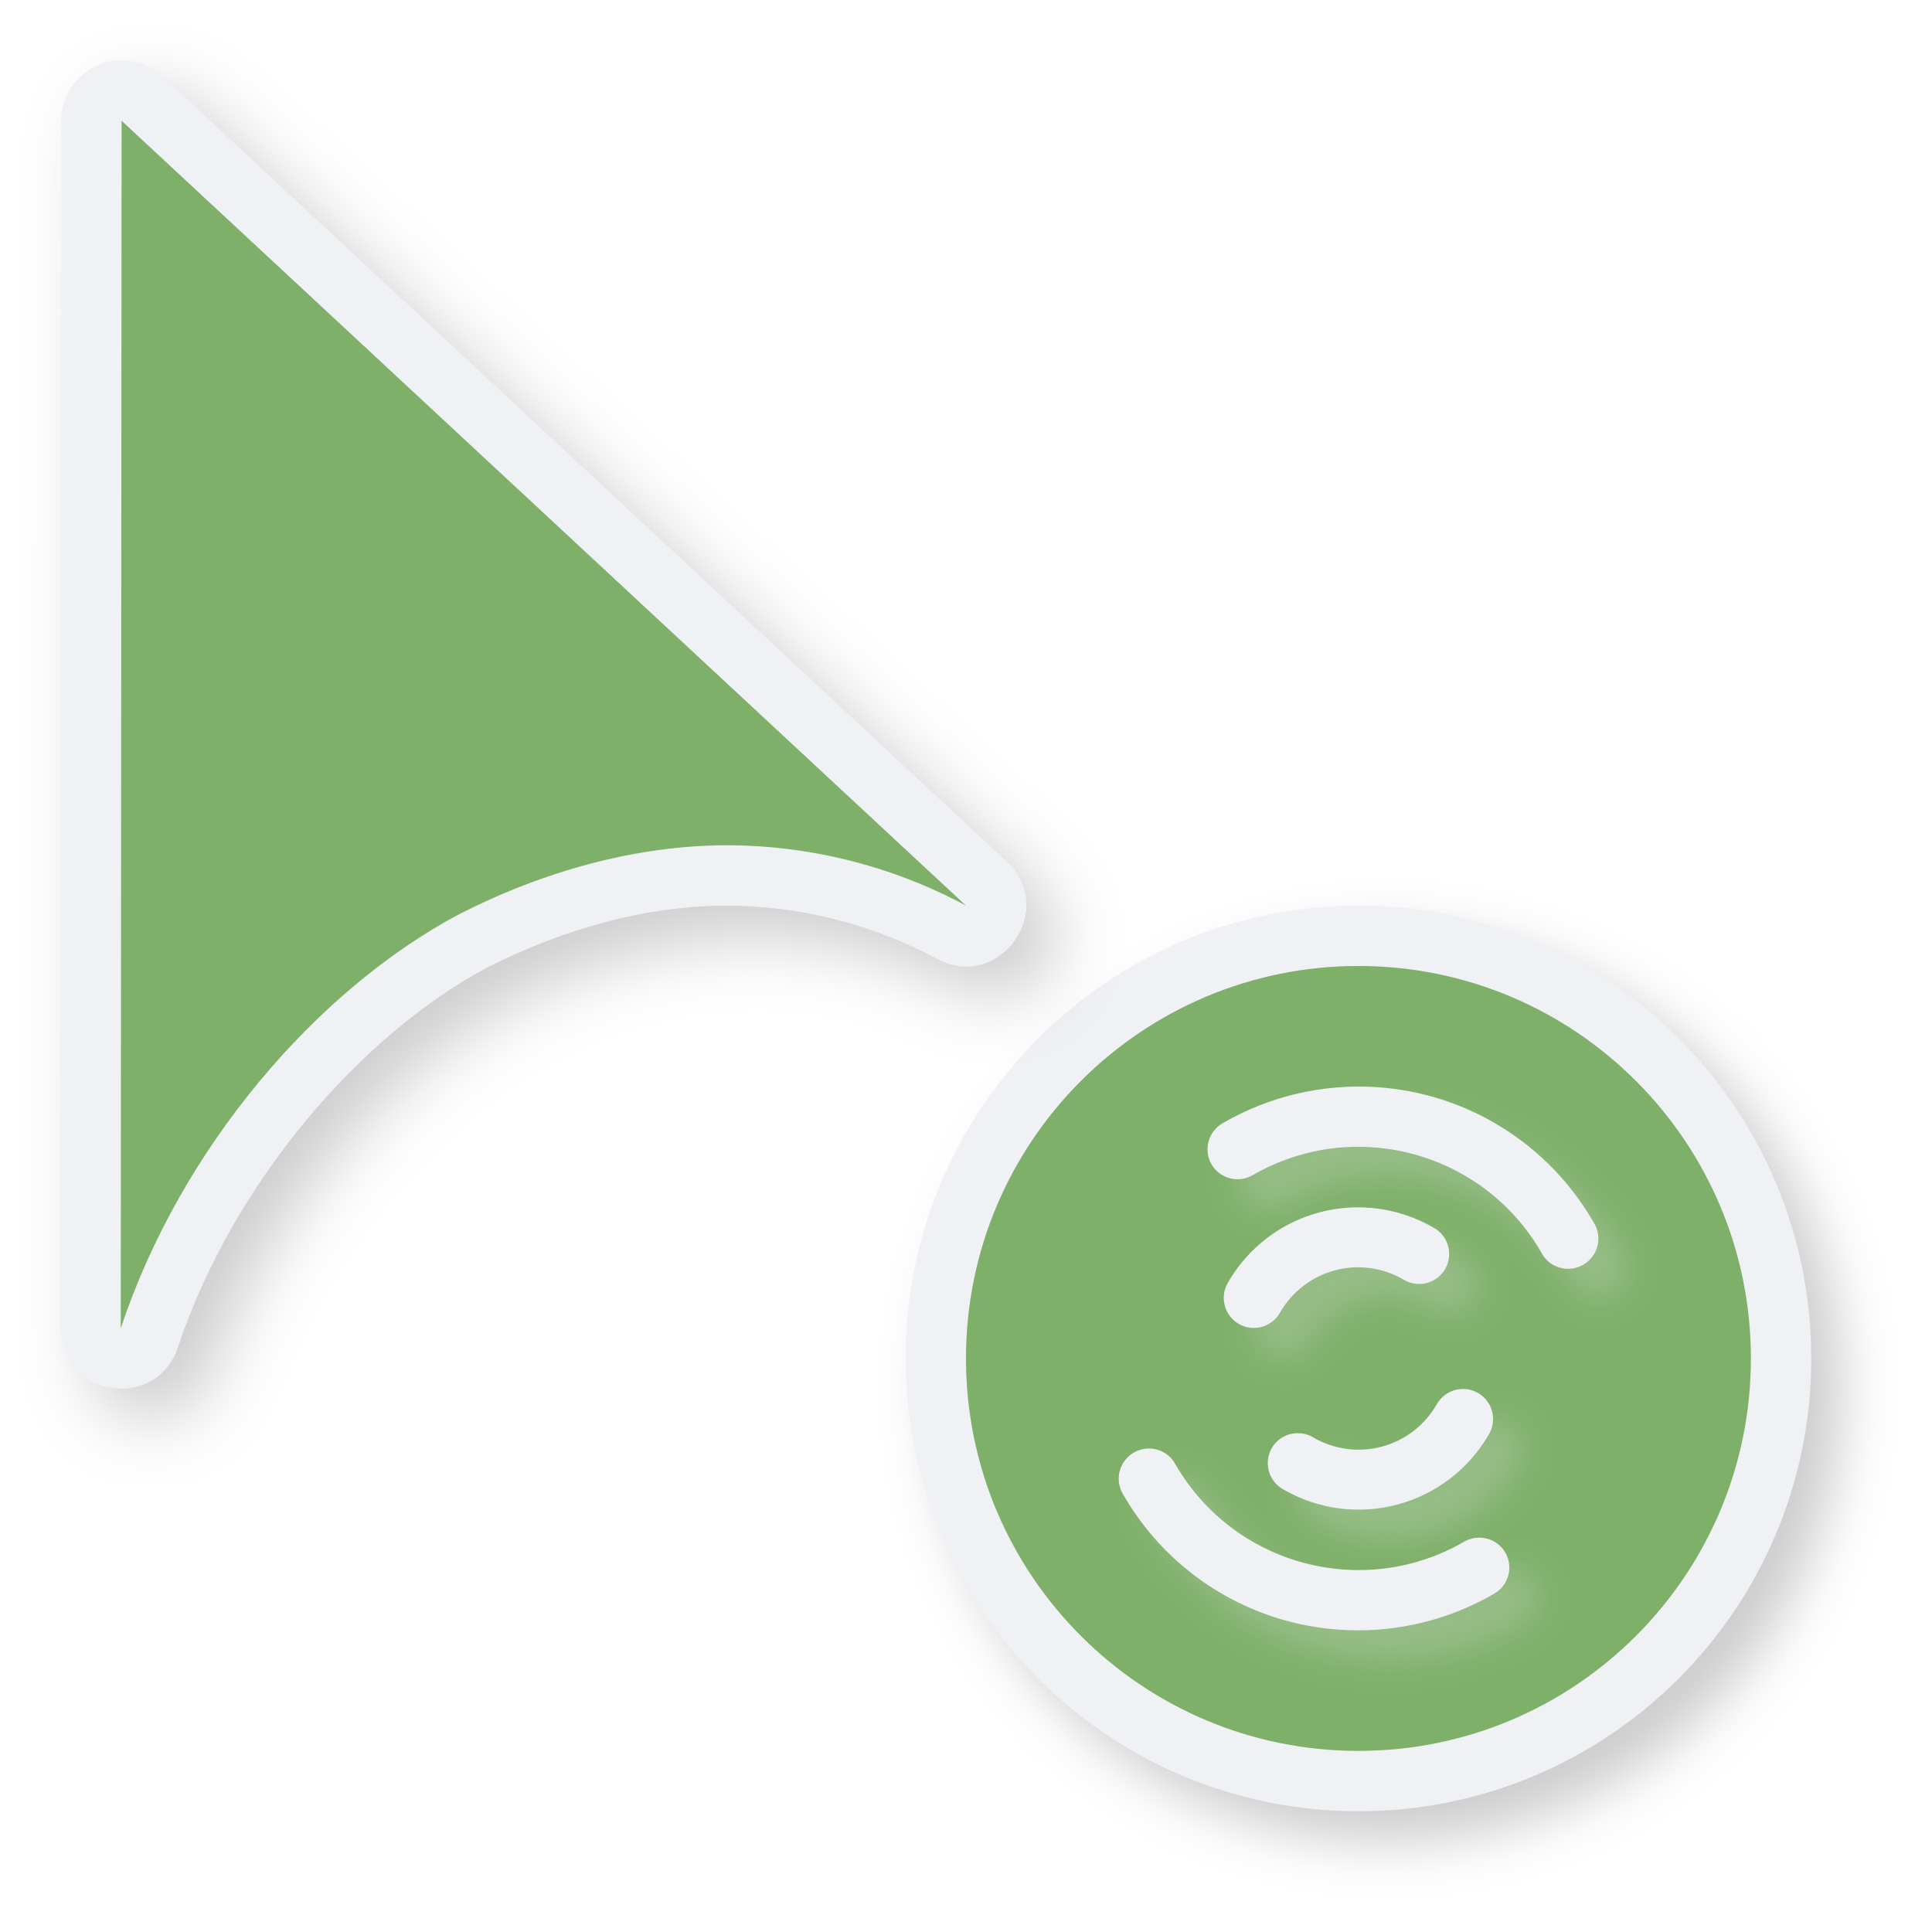
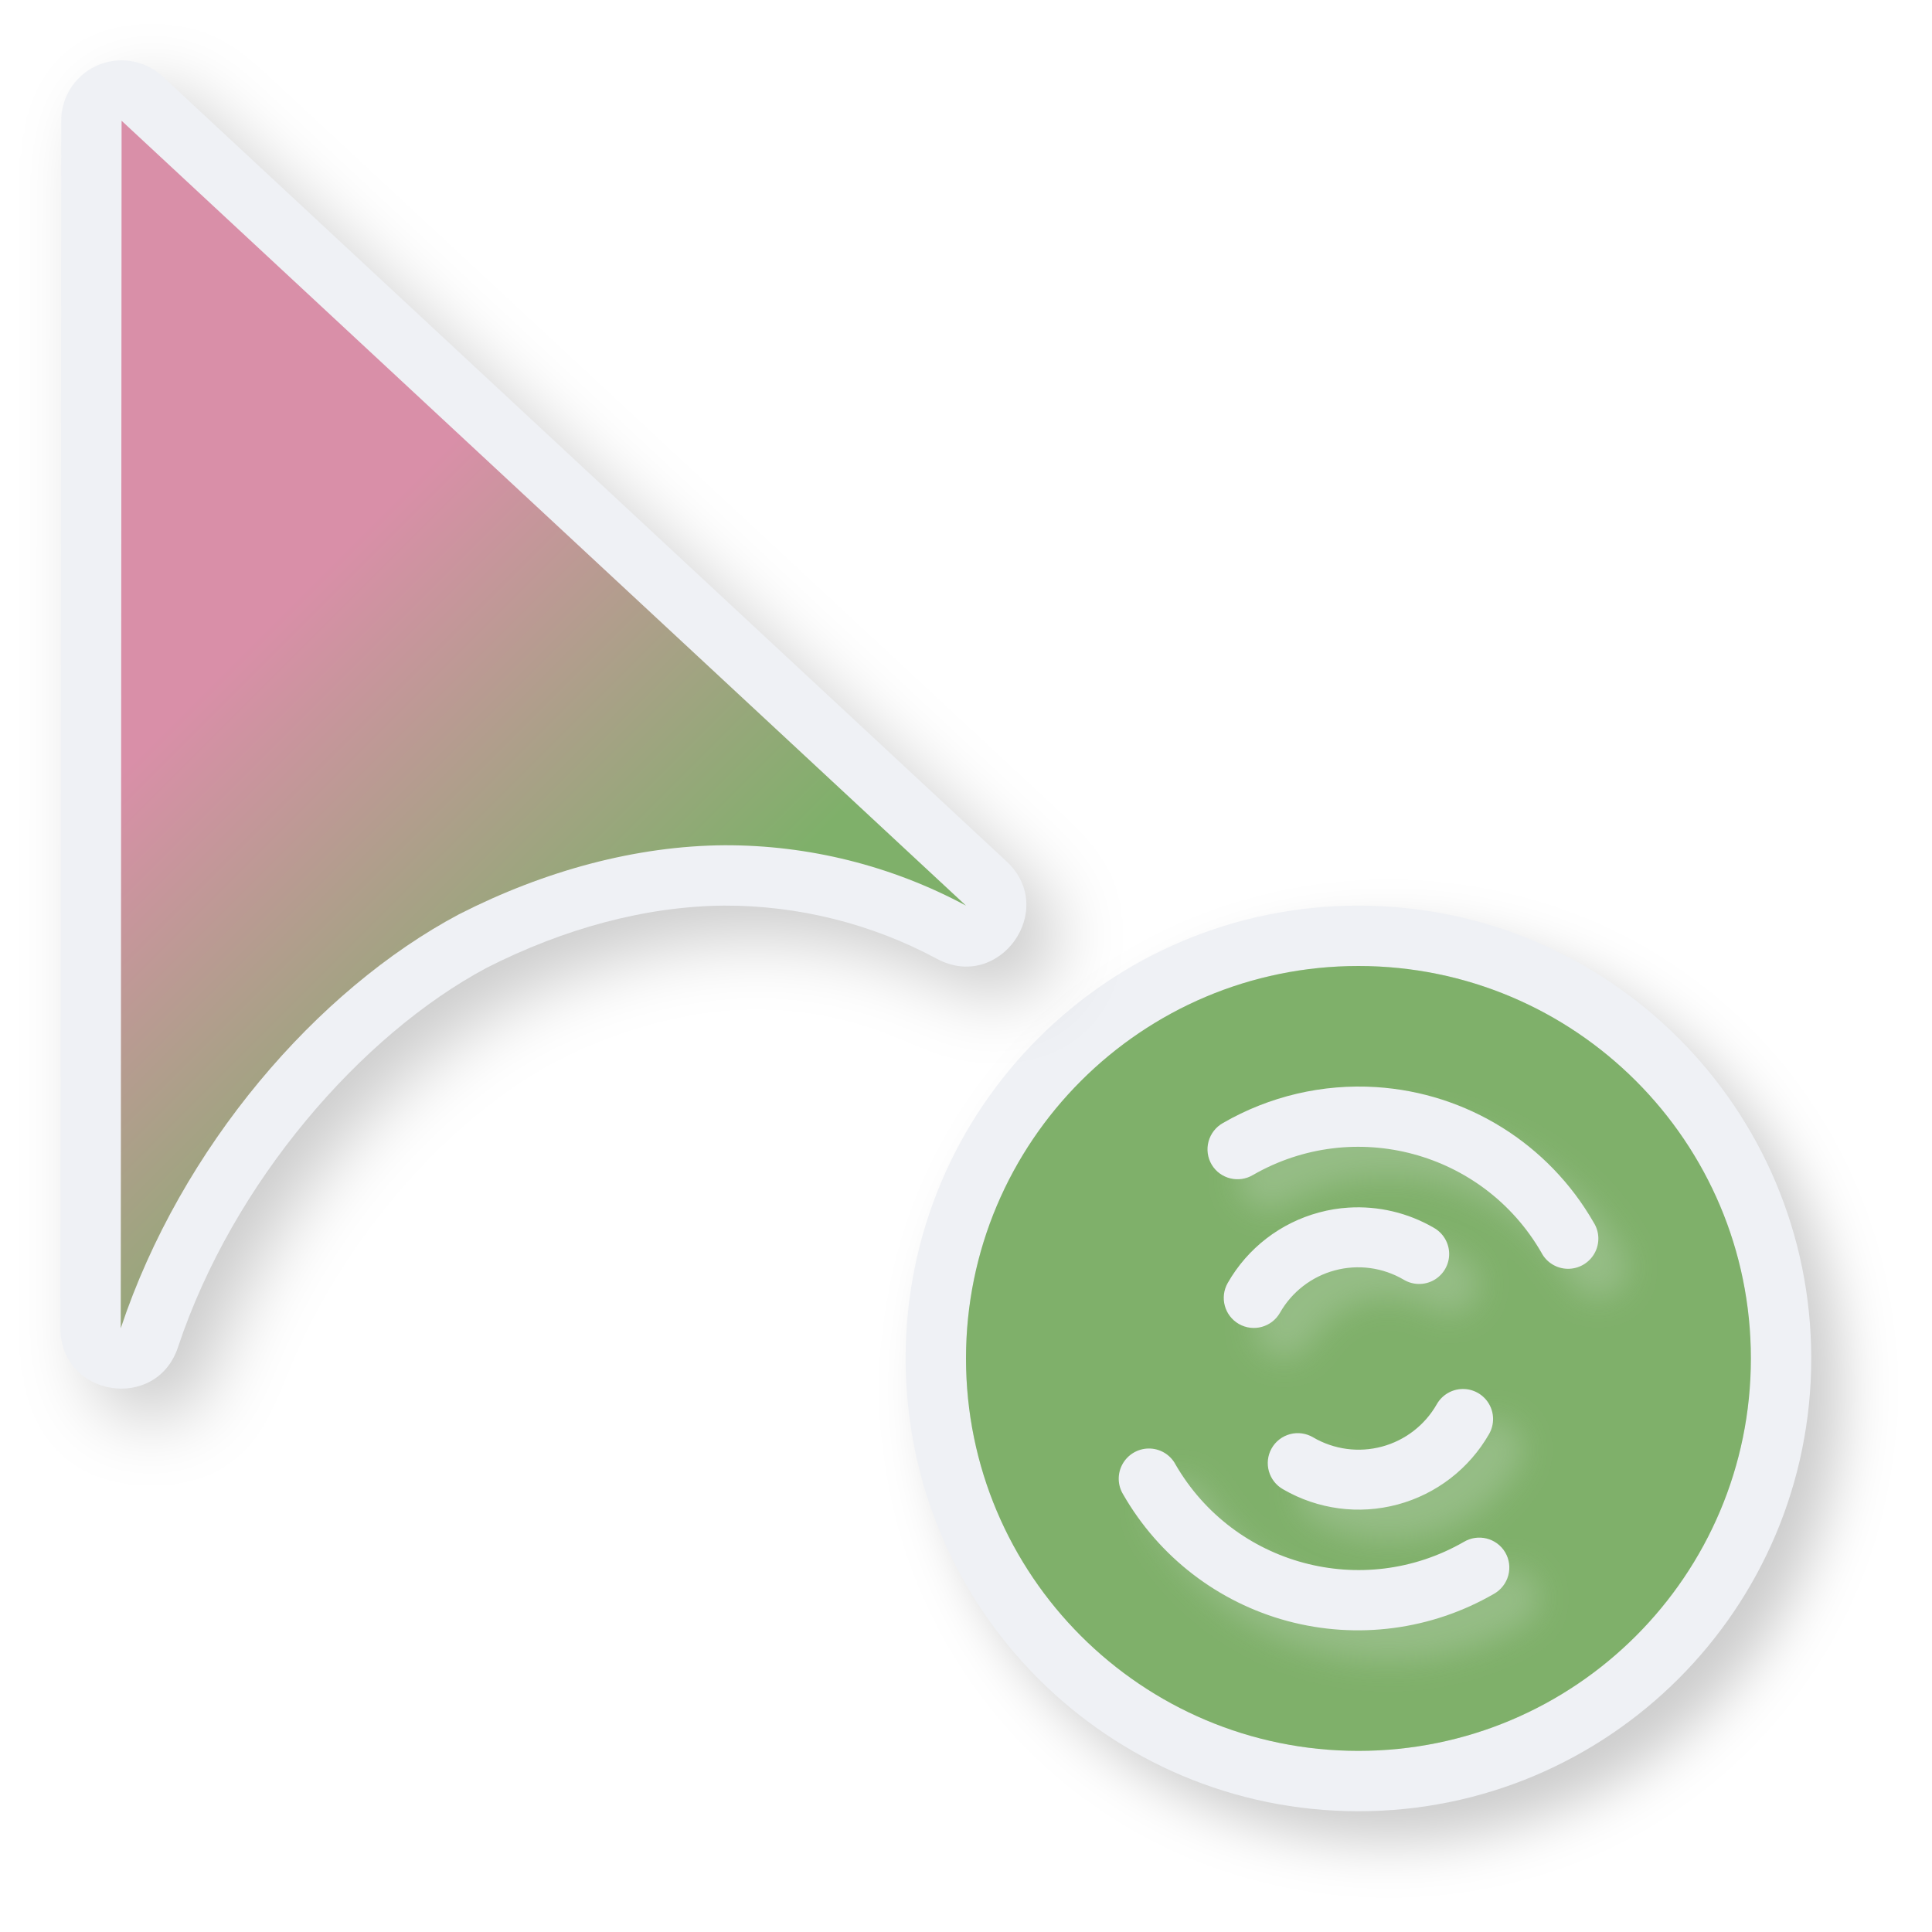
<svg xmlns="http://www.w3.org/2000/svg" width="32" height="32">
+   <defs>
+     <linearGradient id="pinkTip" gradientUnits="userSpaceOnUse" x1="2" y1="2" x2="20" y2="20">
+       <stop offset="0" stop-color="#d98fa8" />
+       <stop offset="0.3" stop-color="#d98fa8" />
+       <stop offset="0.65" stop-color="#7fb06a" />
+     </linearGradient>
+   </defs>
  <defs>
    <filter id="b" width="1.154" height="1.135" x="-.077" y="-.068" style="color-interpolation-filters:sRGB">
      <feGaussianBlur stdDeviation=".254" />
    </filter>
    <filter id="a" width="1.144" height="1.144" x="-.072" y="-.072" style="color-interpolation-filters:sRGB">
      <feGaussianBlur stdDeviation=".45" />
    </filter>
    <filter id="d" width="1.171" height="1.124" x="-.085" y="-.062" style="color-interpolation-filters:sRGB">
      <feGaussianBlur stdDeviation=".57" />
    </filter>
  </defs>
  <path d="M30.5 23a7.5 7.5 0 0 1-7.5 7.5 7.5 7.5 0 0 1-7.5-7.5 7.5 7.5 0 0 1 7.5-7.5 7.5 7.5 0 0 1 7.5 7.5" style="opacity:.2;fill:#000;fill-opacity:1;stroke:none;stroke-width:2.727;stroke-linecap:round;stroke-linejoin:round;stroke-miterlimit:4;stroke-dasharray:none;stroke-opacity:1;filter:url(#a)" />
  <path d="M30 22.5a7.5 7.5 0 0 1-7.5 7.5 7.5 7.5 0 0 1-7.5-7.5 7.5 7.5 0 0 1 7.5-7.5 7.5 7.5 0 0 1 7.5 7.5" style="opacity:1;fill:#eff1f5;fill-opacity:1;stroke:none;stroke-width:2.727;stroke-linecap:round;stroke-linejoin:round;stroke-miterlimit:4;stroke-dasharray:none;stroke-opacity:1" />
-   <path d="M29 22.5a6.5 6.5 0 0 1-6.5 6.5 6.5 6.5 0 0 1-6.5-6.5 6.5 6.5 0 0 1 6.5-6.5 6.5 6.5 0 0 1 6.5 6.5" style="opacity:1;fill:#7fb06a;fill-opacity:1;stroke:none;stroke-width:2.364;stroke-linecap:round;stroke-linejoin:round;stroke-miterlimit:4;stroke-dasharray:none;stroke-opacity:1" />
-   <path d="M29 22.5a6.5 6.5 0 0 1-6.5 6.5 6.5 6.5 0 0 1-6.5-6.5 6.5 6.5 0 0 1 6.5-6.5 6.5 6.5 0 0 1 6.5 6.5" style="opacity:.2;fill:#7fb06a;fill-opacity:1;stroke:none;stroke-width:2.364;stroke-linecap:round;stroke-linejoin:round;stroke-miterlimit:4;stroke-dasharray:none;stroke-opacity:1" />
+   <path d="M29 22.5a6.5 6.5 0 0 1-6.5 6.5 6.5 6.5 0 0 1-6.5-6.5 6.5 6.5 0 0 1 6.5-6.5 6.5 6.5 0 0 1 6.5 6.5" style="opacity:1;fill:url(#pinkTip);fill-opacity:1;stroke:none;stroke-width:2.364;stroke-linecap:round;stroke-linejoin:round;stroke-miterlimit:4;stroke-dasharray:none;stroke-opacity:1" />
+   <path d="M29 22.5a6.5 6.5 0 0 1-6.5 6.5 6.5 6.5 0 0 1-6.5-6.5 6.5 6.5 0 0 1 6.5-6.5 6.5 6.5 0 0 1 6.5 6.5" style="opacity:.2;fill:url(#pinkTip);fill-opacity:1;stroke:none;stroke-width:2.364;stroke-linecap:round;stroke-linejoin:round;stroke-miterlimit:4;stroke-dasharray:none;stroke-opacity:1" />
  <path d="M23.297 18.506a4.5 4.5 0 0 0-2.539.593.498.5 60 0 0-.188.692.498.5 60 0 0 .684.17 3.5 3.5 0 0 1 4.775 1.283.498.5 60 1 0 .868-.496 4.48 4.48 0 0 0-3.6-2.242m-.46 1.996q-.246.015-.487.08a2.48 2.48 0 0 0-1.514 1.168.498.498 30 1 0 .865.494 1.49 1.49 0 0 1 2.047-.55.498.497 30 1 0 .498-.86 2.5 2.5 0 0 0-1.41-.332m1.89 3.004a.5.5 30 0 0-.428.252 1.49 1.49 0 0 1-2.047.55.498.497 30 0 0-.69.184.498.497 30 0 0 .192.676 2.49 2.49 0 0 0 3.412-.918.498.498 30 0 0-.44-.744m-5.205.986a.498.5 60 0 0-.418.76 4.48 4.48 0 0 0 2.724 2.097 4.5 4.5 0 0 0 3.416-.449.498.5 60 0 0 .186-.691.498.5 60 0 0-.684-.17 3.5 3.5 0 0 1-4.775-1.283.498.5 60 0 0-.45-.264" style="color:#000;font-style:normal;font-variant:normal;font-weight:400;font-stretch:normal;font-size:medium;line-height:normal;font-family:sans-serif;font-variant-ligatures:normal;font-variant-position:normal;font-variant-caps:normal;font-variant-numeric:normal;font-variant-alternates:normal;font-feature-settings:normal;text-indent:0;text-align:start;text-decoration:none;text-decoration-line:none;text-decoration-style:solid;text-decoration-color:#000;letter-spacing:normal;word-spacing:normal;text-transform:none;writing-mode:lr-tb;direction:ltr;text-orientation:mixed;dominant-baseline:auto;baseline-shift:baseline;text-anchor:start;white-space:normal;shape-padding:0;clip-rule:nonzero;display:inline;overflow:visible;visibility:visible;opacity:.2;isolation:auto;mix-blend-mode:normal;color-interpolation:sRGB;color-interpolation-filters:linearRGB;solid-color:#000;solid-opacity:1;vector-effect:none;fill:#eff1f5;fill-opacity:1;fill-rule:nonzero;stroke:none;stroke-width:.997;stroke-linecap:round;stroke-linejoin:round;stroke-miterlimit:4;stroke-dasharray:none;stroke-dashoffset:0;stroke-opacity:1;color-rendering:auto;image-rendering:auto;shape-rendering:auto;text-rendering:auto;enable-background:accumulate;filter:url(#b)" />
  <path d="M22.797 18.006a4.5 4.5 0 0 0-2.54.594.498.5 60 0 0-.187.691.498.5 60 0 0 .684.17 3.5 3.5 0 0 1 4.775 1.283.498.5 60 1 0 .867-.496 4.48 4.48 0 0 0-3.6-2.242m-.461 1.996q-.245.015-.486.08a2.48 2.48 0 0 0-1.514 1.168.498.498 30 1 0 .865.494 1.49 1.49 0 0 1 2.047-.55.498.497 30 1 0 .498-.86 2.5 2.5 0 0 0-1.41-.332m1.89 3.004a.5.5 30 0 0-.427.252 1.49 1.49 0 0 1-2.047.55.498.497 30 0 0-.69.184.498.497 30 0 0 .192.676 2.49 2.49 0 0 0 3.412-.918.498.498 30 0 0-.44-.744m-5.205.986a.498.5 60 0 0-.417.76 4.48 4.48 0 0 0 2.724 2.098 4.5 4.5 0 0 0 3.416-.45.498.5 60 0 0 .186-.691.498.5 60 0 0-.684-.17 3.5 3.5 0 0 1-4.775-1.283.498.5 60 0 0-.45-.264" style="color:#000;font-style:normal;font-variant:normal;font-weight:400;font-stretch:normal;font-size:medium;line-height:normal;font-family:sans-serif;font-variant-ligatures:normal;font-variant-position:normal;font-variant-caps:normal;font-variant-numeric:normal;font-variant-alternates:normal;font-feature-settings:normal;text-indent:0;text-align:start;text-decoration:none;text-decoration-line:none;text-decoration-style:solid;text-decoration-color:#000;letter-spacing:normal;word-spacing:normal;text-transform:none;writing-mode:lr-tb;direction:ltr;text-orientation:mixed;dominant-baseline:auto;baseline-shift:baseline;text-anchor:start;white-space:normal;shape-padding:0;clip-rule:nonzero;display:inline;overflow:visible;visibility:visible;opacity:1;isolation:auto;mix-blend-mode:normal;color-interpolation:sRGB;color-interpolation-filters:linearRGB;solid-color:#000;solid-opacity:1;vector-effect:none;fill:#eff1f5;fill-opacity:1;fill-rule:nonzero;stroke:none;stroke-width:.997;stroke-linecap:round;stroke-linejoin:round;stroke-miterlimit:4;stroke-dasharray:none;stroke-dashoffset:0;stroke-opacity:1;color-rendering:auto;image-rendering:auto;shape-rendering:auto;text-rendering:auto;enable-background:accumulate" />
  <path d="M2.462 1.501a1 1 0 0 0-.948.998L1.5 22.498c-.001 1.136 1.59 1.394 1.948.316.91-2.735 3.035-5.176 5.113-6.284 1.276-.65 2.635-1.02 3.932-1.03a7.4 7.4 0 0 1 3.525.881c1.034.556 2.013-.818 1.152-1.615L3.194 1.767a1 1 0 0 0-.732-.266" style="color:#000;font-style:normal;font-variant:normal;font-weight:400;font-stretch:normal;font-size:medium;line-height:normal;font-family:sans-serif;font-variant-ligatures:normal;font-variant-position:normal;font-variant-caps:normal;font-variant-numeric:normal;font-variant-alternates:normal;font-feature-settings:normal;text-indent:0;text-align:start;text-decoration:none;text-decoration-line:none;text-decoration-style:solid;text-decoration-color:#000;letter-spacing:normal;word-spacing:normal;text-transform:none;writing-mode:lr-tb;direction:ltr;text-orientation:mixed;dominant-baseline:auto;baseline-shift:baseline;text-anchor:start;white-space:normal;shape-padding:0;clip-rule:nonzero;display:inline;overflow:visible;visibility:visible;opacity:.2;isolation:auto;mix-blend-mode:normal;color-interpolation:sRGB;color-interpolation-filters:linearRGB;solid-color:#000;solid-opacity:1;vector-effect:none;fill:#000;fill-opacity:1;fill-rule:nonzero;stroke:none;stroke-width:1.999;stroke-linecap:round;stroke-linejoin:round;stroke-miterlimit:4;stroke-dasharray:none;stroke-dashoffset:0;stroke-opacity:1;filter:url(#d);color-rendering:auto;image-rendering:auto;shape-rendering:auto;text-rendering:auto;enable-background:accumulate" />
  <path d="M1.962 1.001A1 1 0 0 0 1.014 2L1 21.998c-.001 1.136 1.59 1.394 1.948.316.91-2.735 3.035-5.176 5.113-6.284 1.276-.65 2.635-1.02 3.932-1.03a7.4 7.4 0 0 1 3.525.881c1.034.556 2.013-.818 1.152-1.615L2.694 1.267a1 1 0 0 0-.732-.266" style="color:#000;font-style:normal;font-variant:normal;font-weight:400;font-stretch:normal;font-size:medium;line-height:normal;font-family:sans-serif;font-variant-ligatures:normal;font-variant-position:normal;font-variant-caps:normal;font-variant-numeric:normal;font-variant-alternates:normal;font-feature-settings:normal;text-indent:0;text-align:start;text-decoration:none;text-decoration-line:none;text-decoration-style:solid;text-decoration-color:#000;letter-spacing:normal;word-spacing:normal;text-transform:none;writing-mode:lr-tb;direction:ltr;text-orientation:mixed;dominant-baseline:auto;baseline-shift:baseline;text-anchor:start;white-space:normal;shape-padding:0;clip-rule:nonzero;display:inline;overflow:visible;visibility:visible;opacity:1;isolation:auto;mix-blend-mode:normal;color-interpolation:sRGB;color-interpolation-filters:linearRGB;solid-color:#000;solid-opacity:1;vector-effect:none;fill:#eff1f5;fill-opacity:1;fill-rule:nonzero;stroke:none;stroke-width:1.999;stroke-linecap:round;stroke-linejoin:round;stroke-miterlimit:4;stroke-dasharray:none;stroke-dashoffset:0;stroke-opacity:1;color-rendering:auto;image-rendering:auto;shape-rendering:auto;text-rendering:auto;enable-background:accumulate" />
-   <path d="M2.014 2 2 22c1-3 3.247-5.604 5.603-6.857C9.023 14.419 10.54 14.01 12 14a8.4 8.4 0 0 1 4 1z" style="opacity:1;fill:#7fb06a;fill-opacity:1;stroke:none;stroke-width:1.679;stroke-linecap:round;stroke-linejoin:round;stroke-miterlimit:4;stroke-dasharray:none;stroke-opacity:1" />
+   <path d="M2.014 2 2 22c1-3 3.247-5.604 5.603-6.857C9.023 14.419 10.54 14.01 12 14a8.4 8.4 0 0 1 4 1z" style="opacity:1;fill:url(#pinkTip);fill-opacity:1;stroke:none;stroke-width:1.679;stroke-linecap:round;stroke-linejoin:round;stroke-miterlimit:4;stroke-dasharray:none;stroke-opacity:1" />
  <path id="hotspot" d="m 3.014,2 v 1 h -1 V 2 Z" display="none" fill="#333333" stroke-width="1.076" />
</svg>
